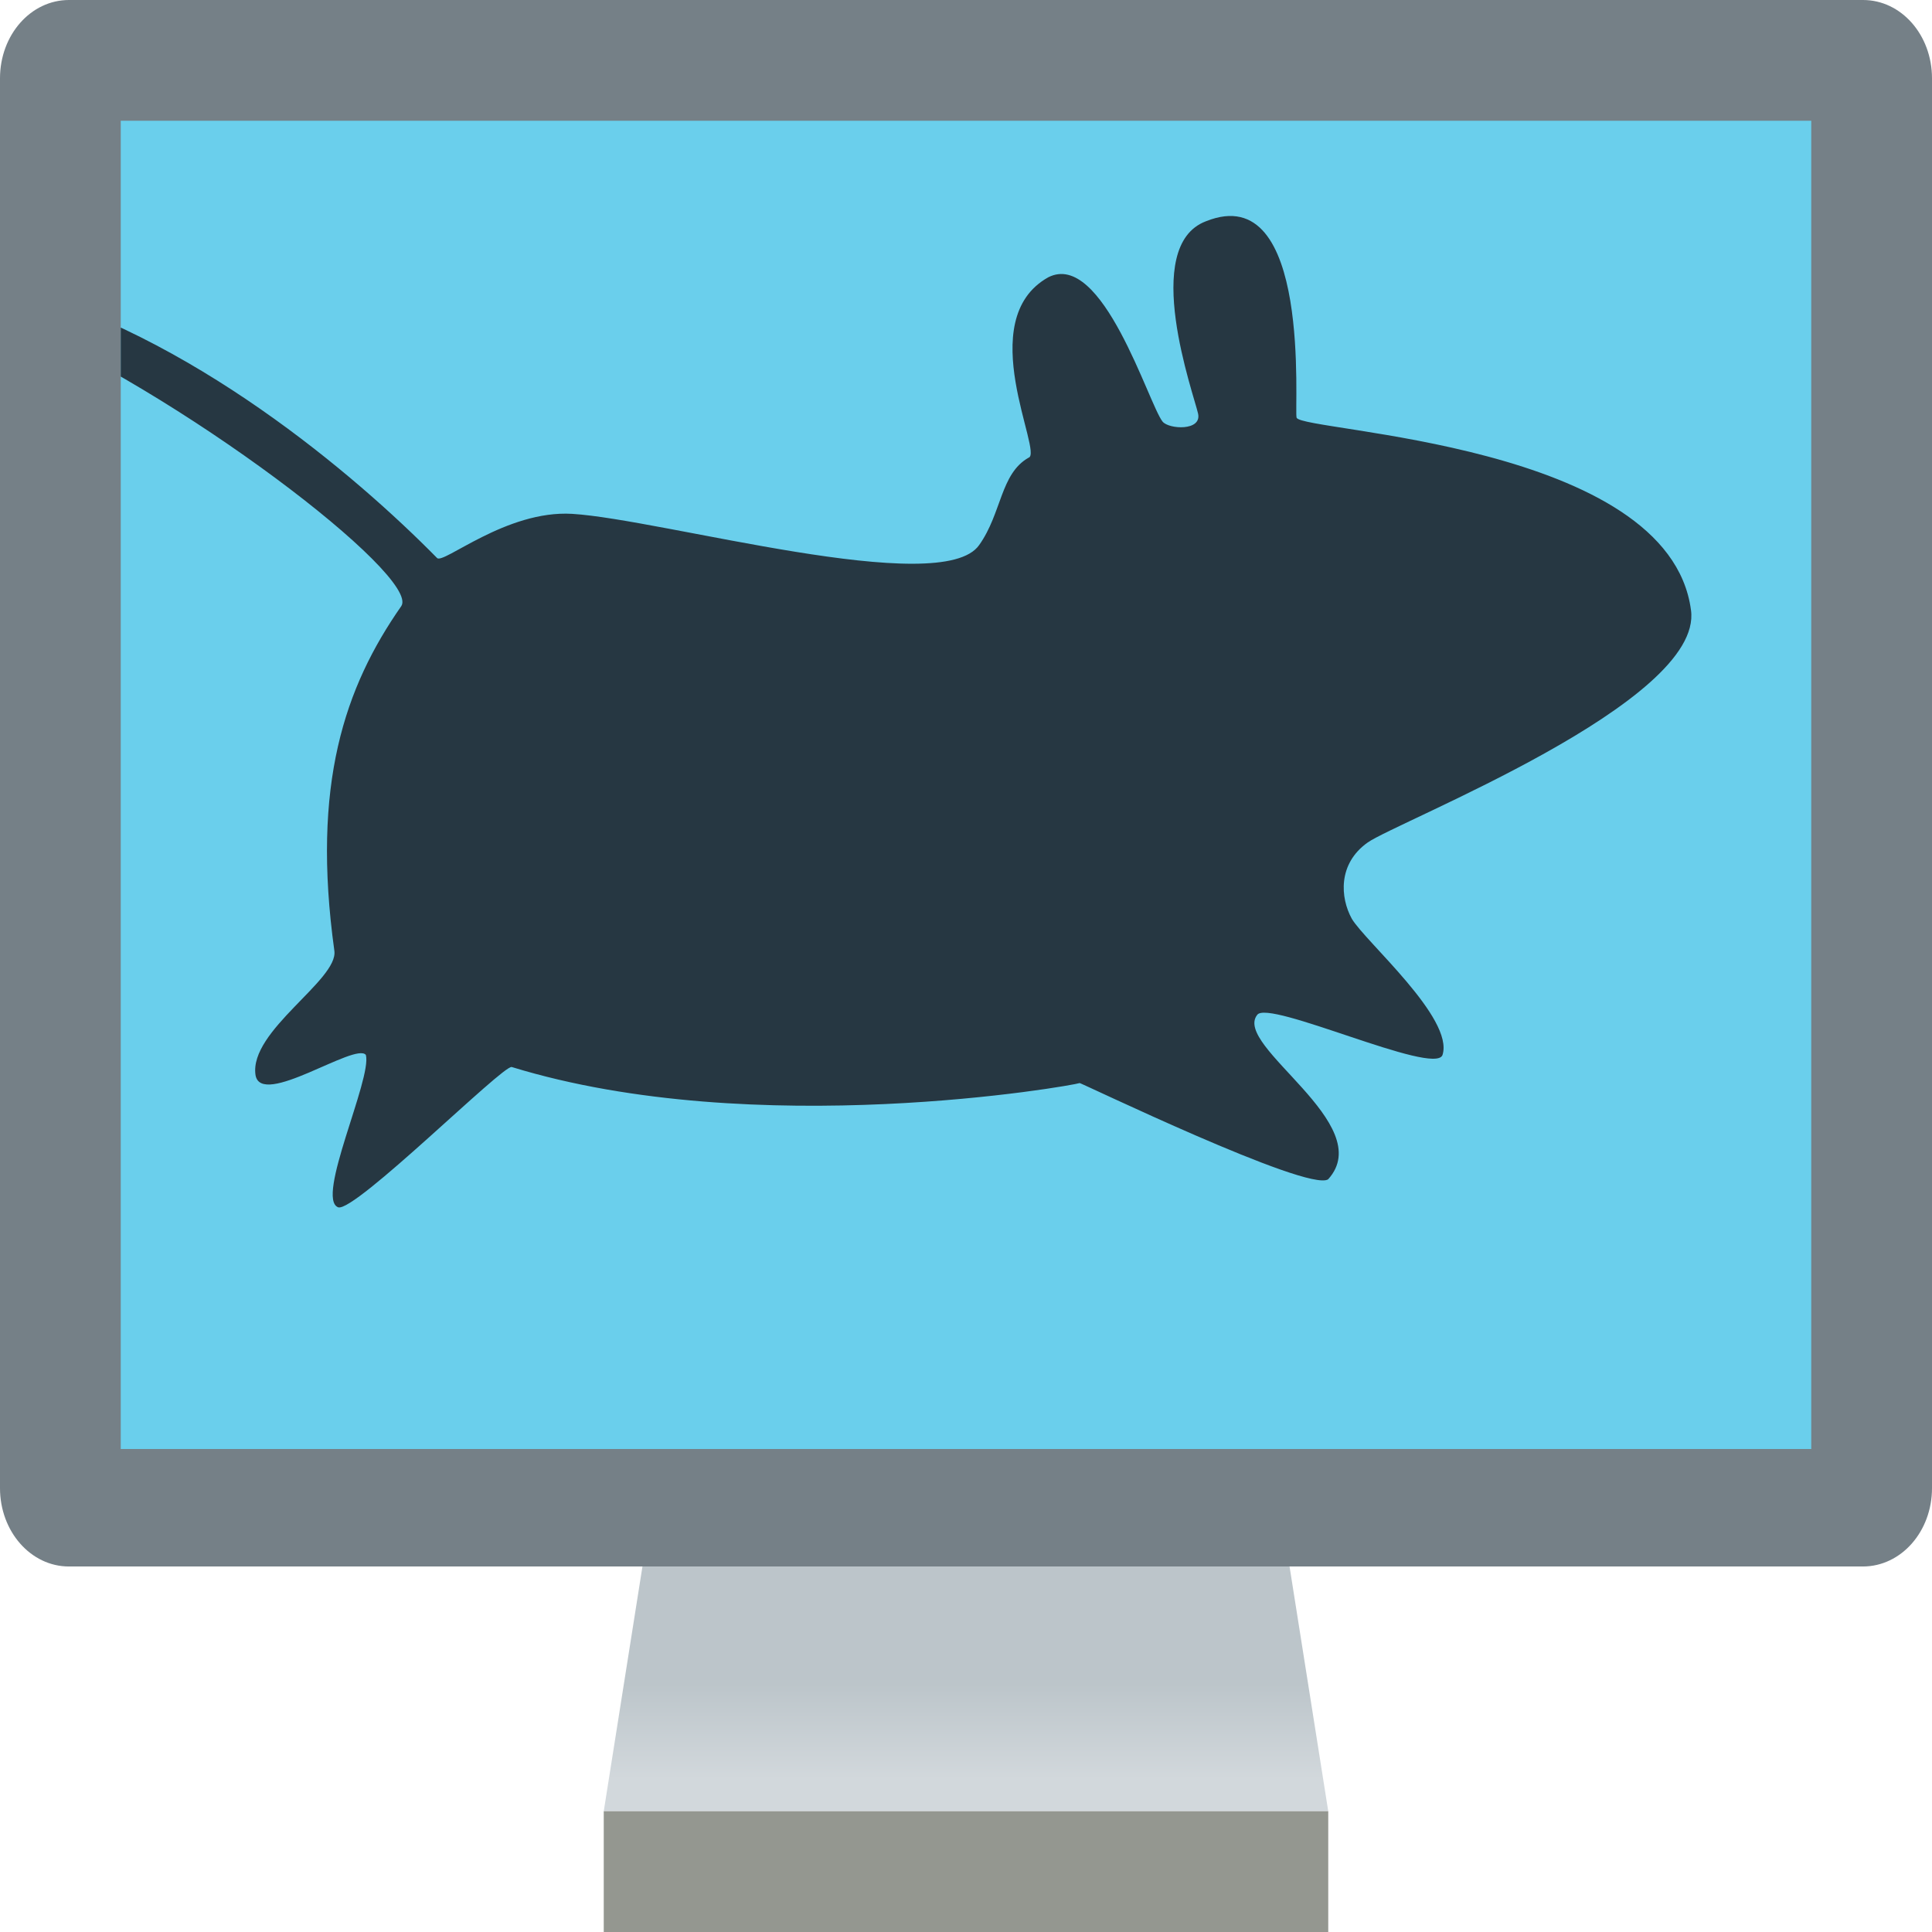
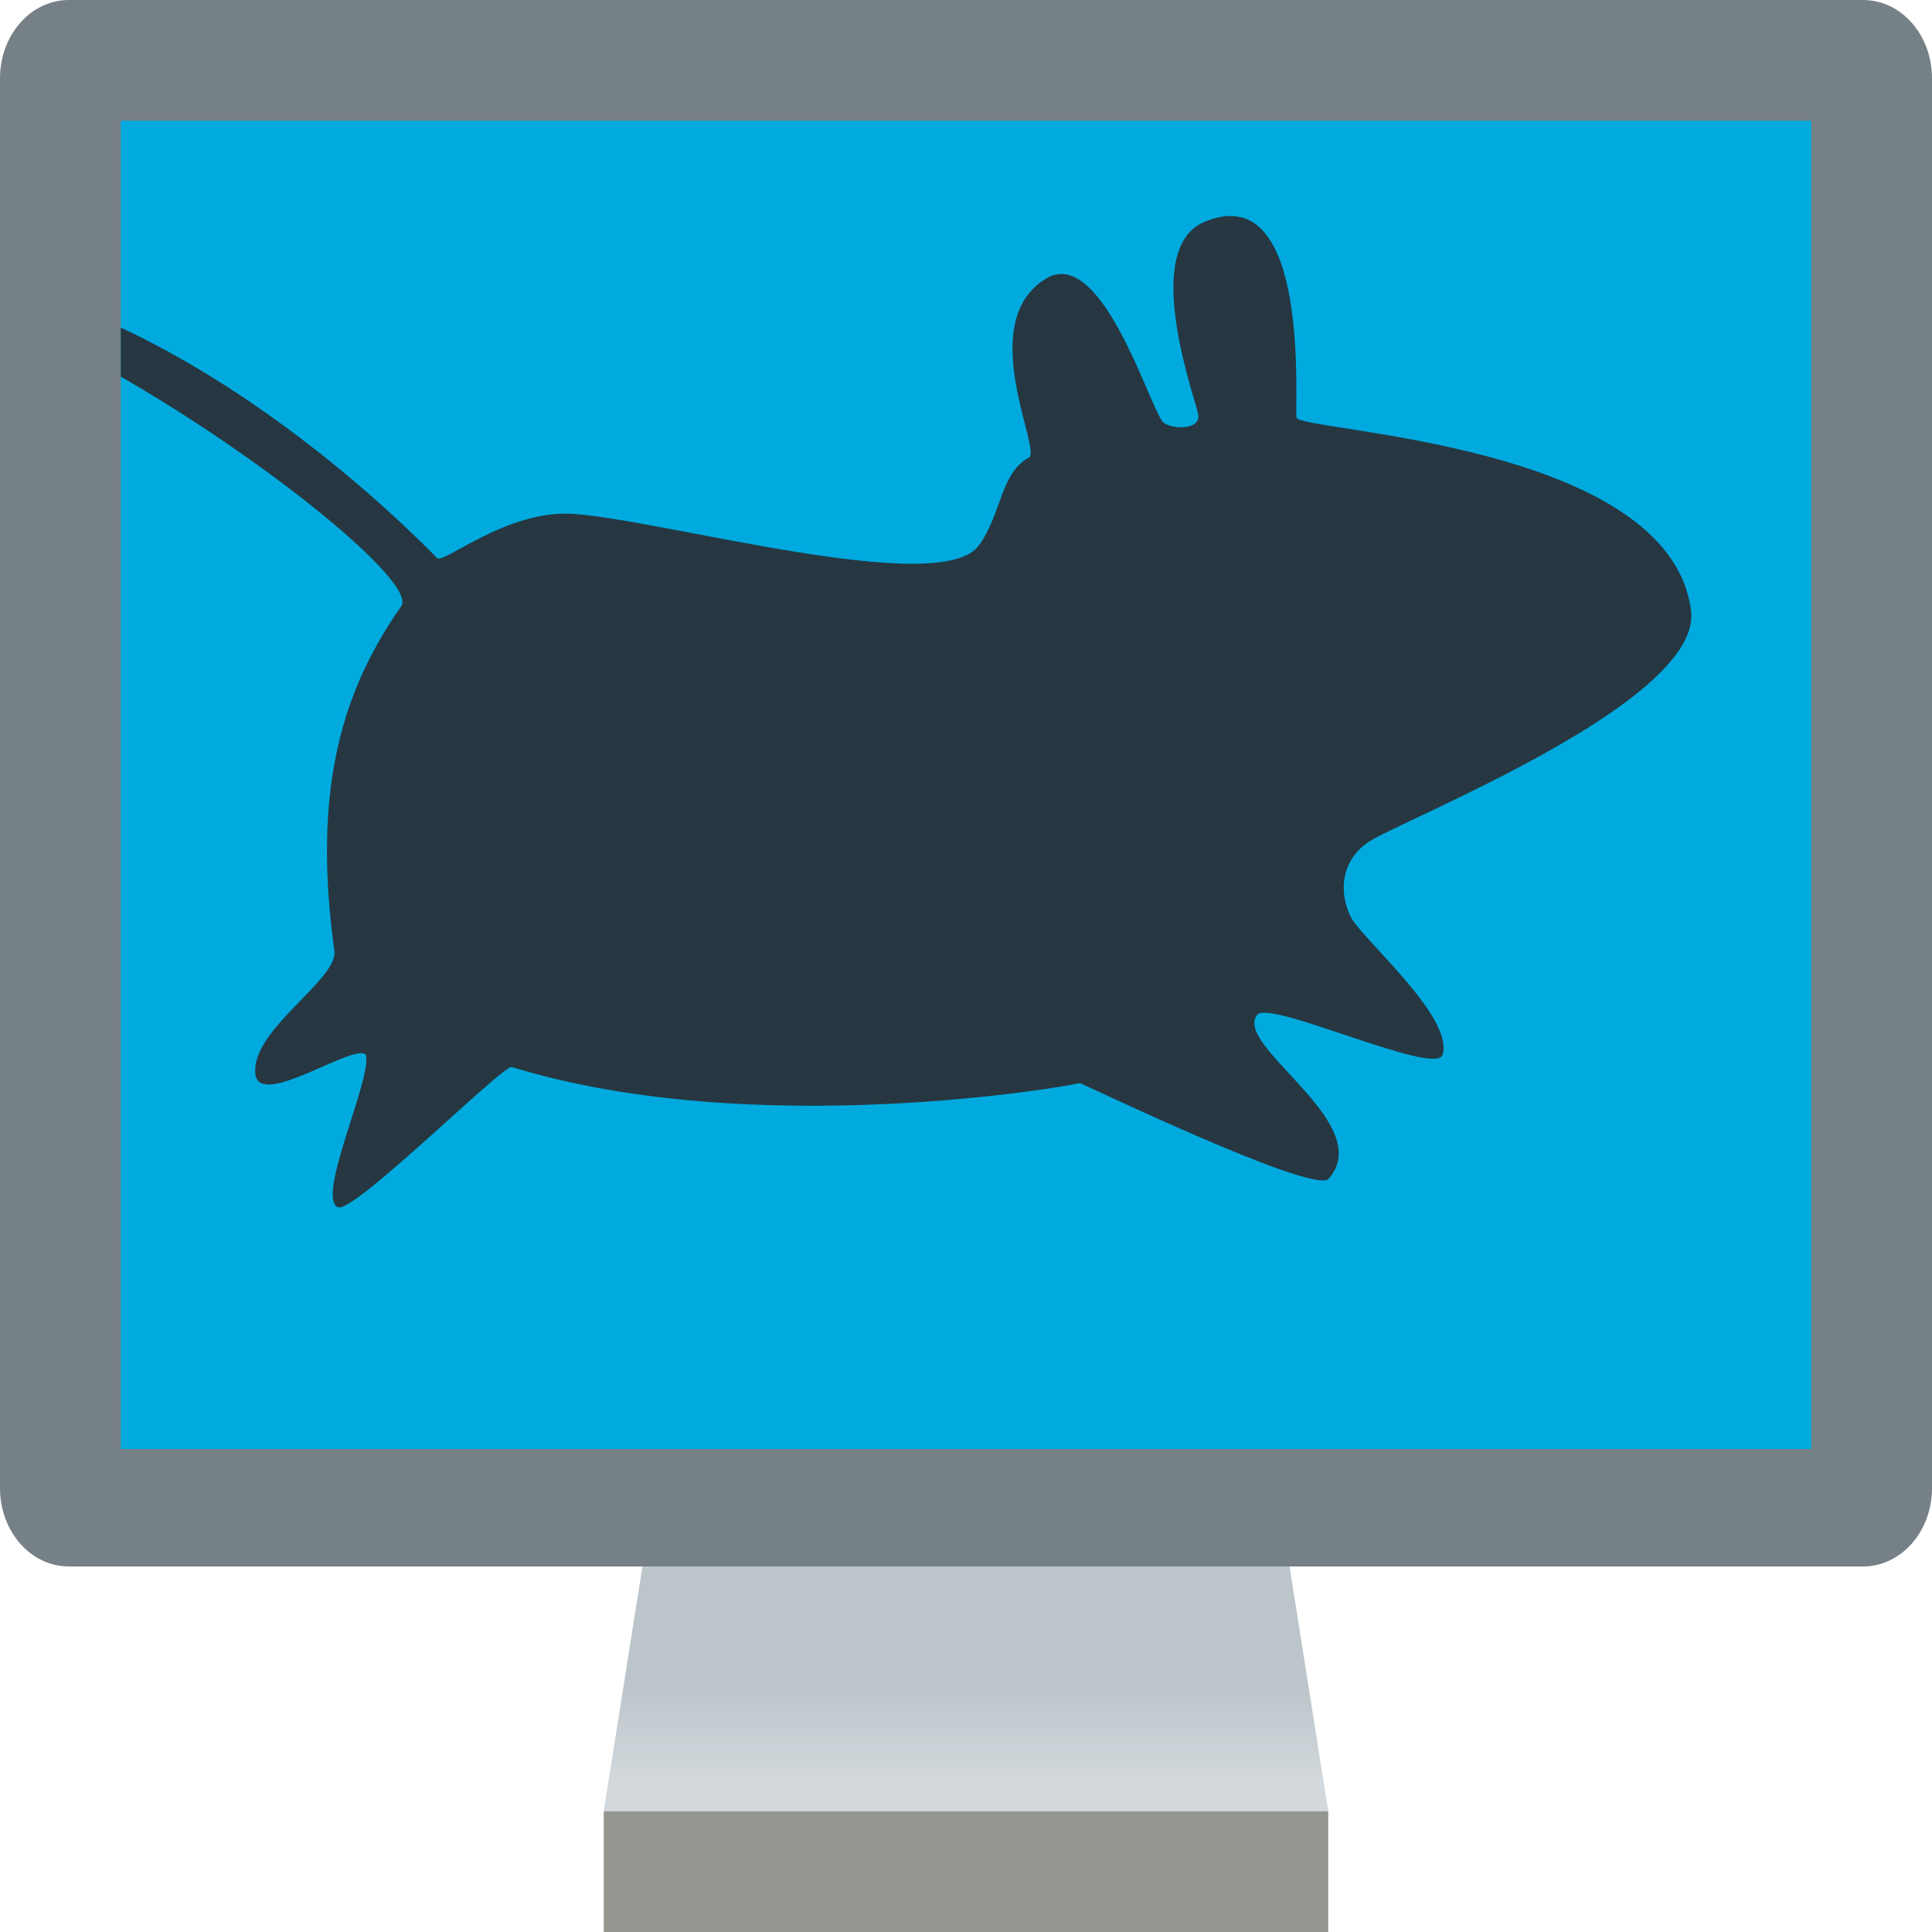
<svg xmlns="http://www.w3.org/2000/svg" xmlns:xlink="http://www.w3.org/1999/xlink" height="16" width="16" version="1.1" id="svg18">
  <defs id="defs22">
    <linearGradient id="linearGradient948">
      <stop id="stop944" offset="0" style="stop-color:#d2d8dc;stop-opacity:1" />
      <stop id="stop946" offset="1" style="stop-color:#758087;stop-opacity:1" />
    </linearGradient>
    <linearGradient xlink:href="#linearGradient29735" id="linearGradient29737" x1="1118.735" y1="283.54" x2="1118.735" y2="233.404" gradientUnits="userSpaceOnUse" />
    <linearGradient id="linearGradient29735">
      <stop style="stop-color:#d2d8dc;stop-opacity:1" offset="0" id="stop29731" />
      <stop style="stop-color:#758087;stop-opacity:1" offset="1" id="stop29733" />
    </linearGradient>
    <linearGradient xlink:href="#linearGradient948" id="linearGradient942" gradientUnits="userSpaceOnUse" x1="1118.735" y1="283.54" x2="1118.735" y2="233.404" />
    <linearGradient id="linearGradient9567">
      <stop style="stop-color:#204a87;stop-opacity:1" offset="0" id="stop9569" />
      <stop style="stop-color:#081527;stop-opacity:0.99" offset="1" id="stop9571" />
    </linearGradient>
    <linearGradient xlink:href="#linearGradient19128" id="linearGradient24963" gradientUnits="userSpaceOnUse" gradientTransform="matrix(0.2499998,0,0,0.1317578,-7.999989,89.58079)" x1="68" y1="282" x2="68" y2="276" />
    <linearGradient id="linearGradient19128">
      <stop style="stop-color:#d2d8dc;stop-opacity:1" offset="0" id="stop19124" />
      <stop style="stop-color:#bcc5ca;stop-opacity:1" offset="1" id="stop19126" />
    </linearGradient>
    <clipPath clipPathUnits="userSpaceOnUse" id="clipPath868">
      <path d="m -2.097,113.7 c 0.051,-0.009 1.311,0.668 2.159,0.902 1.511,0.393 2.89,1.574 3.557,2.252 0.049,0.058 0.573,-0.398 1.12,-0.365 0.748,0.046 3.062,0.707 3.371,0.257 0.187,-0.264 0.174,-0.589 0.408,-0.722 0.126,-0.036 -0.468,-1.14 0.163,-1.494 0.45,-0.229 0.832,1.052 0.947,1.195 0.052,0.064 0.326,0.08 0.294,-0.066 -0.035,-0.159 -0.48,-1.387 0.065,-1.593 0.885,-0.356 0.728,1.572 0.751,1.627 0.049,0.117 3.082,0.207 3.266,1.593 0.106,0.763 -2.43,1.75 -2.678,1.925 -0.248,0.176 -0.227,0.457 -0.131,0.631 0.111,0.189 0.85,0.825 0.751,1.129 -0.068,0.175 -1.447,-0.467 -1.535,-0.332 -0.201,0.258 1.004,0.903 0.588,1.361 -0.165,0.11 -2.063,-0.808 -2.058,-0.797 -0.051,0.02 -2.681,0.488 -4.703,-0.133 -0.071,-0.02 -1.298,1.204 -1.437,1.162 -0.191,-0.071 0.281,-1.065 0.229,-1.262 -0.086,-0.109 -0.869,0.444 -0.914,0.166 -0.054,-0.366 0.688,-0.787 0.653,-1.029 -0.191,-1.378 0.085,-2.182 0.555,-2.855 0.157,-0.248 -1.841,-1.781 -3.288,-2.386 -1.446,-0.605 -2.22,-1.118 -2.134,-1.166 z" id="path870" style="fill:#020202;fill-opacity:1;fill-rule:evenodd;stroke:#000002;stroke-width:0.095pt;stroke-linecap:butt;stroke-linejoin:miter;stroke-opacity:1" />
    </clipPath>
  </defs>
  <g id="g16" style="stroke-width:4" transform="translate(0,-112)">
    <path style="display:inline;opacity:1;fill:url(#linearGradient24963);fill-opacity:1;stroke:none;stroke-width:2.213;stroke-linecap:square;stroke-linejoin:miter;stroke-miterlimit:4;stroke-dasharray:none;stroke-dashoffset:0;stroke-opacity:1;enable-background:new" d="M 6,120.676 5,127 H 8 11 L 10,120.676 H 8 Z" id="path24947" />
    <path d="M 0.571,112 C 0.255,112 0,112.289 0,112.649 v 11.675 c 0,0.359 0.255,0.649 0.571,0.649 H 15.429 C 15.745,124.972 16,124.683 16,124.324 V 112.649 C 16,112.289 15.745,112 15.429,112 Z" id="path8" style="fill:#758087;fill-opacity:1;stroke:none;stroke-width:0.39;stroke-miterlimit:4;stroke-dasharray:none;stroke-opacity:1" />
    <path transform="matrix(0.1064452,0,0,0.1010411,227.2072,121.9362)" style="display:inline;opacity:1;fill:#a7b0b7;fill-opacity:1;stroke:none;stroke-width:20;stroke-linecap:square;stroke-linejoin:miter;stroke-miterlimit:4;stroke-dasharray:none;stroke-dashoffset:0;stroke-opacity:1;enable-background:new" id="rect2101-7-6" d="m 1084,61.125 a 27.16,27.16 0 0 0 -27.062,24.9 l -16,192 A 27.16,27.16 0 0 0 1068,307.438 h 48 48 a 27.16,27.16 0 0 0 27.062,-29.412 l -16,-192 A 27.16,27.16 0 0 0 1148,61.125 h -32 z" />
    <path transform="matrix(0.1057799,0,0,0.1010411,227.8996,120.9362)" style="display:inline;opacity:1;fill:url(#linearGradient29737);fill-opacity:1;stroke:none;stroke-width:20;stroke-linecap:square;stroke-linejoin:miter;stroke-miterlimit:4;stroke-dasharray:none;stroke-dashoffset:0;stroke-opacity:1;enable-background:new" id="rect2101-4" d="m 1084,61.125 a 27.16,27.16 0 0 0 -27.062,24.9 l -16,192 A 27.16,27.16 0 0 0 1068,307.438 h 48 48 a 27.16,27.16 0 0 0 27.062,-29.412 l -16,-192 A 27.16,27.16 0 0 0 1148,61.125 h -32 z" />
    <path d="m 325.572,110.726 c -0.871,0 -1.571,0.692 -1.571,1.553 v 27.168 A 1.587,1.529 0 0 0 325.572,141 h 40.857 c 0.871,0 1.571,-0.693 1.571,-1.553 V 112.279 a 1.587,1.529 0 0 0 -1.571,-1.553 z" id="path6-9" style="fill:#a7b0b7;fill-opacity:1;stroke-width:1.542" />
    <path d="m 325.616,109 c -0.87,0 -1.57,0.694 -1.57,1.555 v 27.999 c 0,0.862 0.7,1.555 1.57,1.555 h 40.812 c 0.87,0 1.57,-0.694 1.57,-1.555 v -27.999 c 0,-0.862 -0.7,-1.555 -1.57,-1.555 z" id="path8-5" style="fill:#d1d7db;fill-opacity:1;stroke-width:1.563" />
    <path d="m 326,111 h 40 v 27 h -40 z" id="path12-0" style="fill:#18262f;fill-opacity:1;stroke-width:1.677" />
    <g style="display:inline;stroke-width:4;enable-background:new" id="g2436-4" transform="matrix(0.3888699,0,0,0.3888699,327.939,26.00512)">
      <path id="path2396-8" d="m 95.304,221.14 -97.719,64.289 h 25.716 72.004 z M 79.875,243 v 27 l -42.607,0.257 z" style="color:#000000;font-style:normal;font-variant:normal;font-weight:normal;font-stretch:normal;font-size:medium;line-height:normal;font-family:sans-serif;font-variant-ligatures:normal;font-variant-position:normal;font-variant-caps:normal;font-variant-numeric:normal;font-variant-alternates:normal;font-feature-settings:normal;text-indent:0;text-align:start;text-decoration:none;text-decoration-line:none;text-decoration-style:solid;text-decoration-color:#000000;letter-spacing:normal;word-spacing:normal;text-transform:none;writing-mode:lr-tb;direction:ltr;text-orientation:mixed;dominant-baseline:auto;baseline-shift:baseline;text-anchor:start;white-space:normal;shape-padding:0;clip-rule:nonzero;display:inline;overflow:visible;visibility:visible;opacity:1;isolation:auto;mix-blend-mode:normal;color-interpolation:sRGB;color-interpolation-filters:linearRGB;solid-color:#000000;solid-opacity:1;vector-effect:none;fill:#f6d32d;fill-opacity:1;fill-rule:nonzero;stroke:none;stroke-width:14.542;stroke-linecap:butt;stroke-linejoin:miter;stroke-miterlimit:4;stroke-dasharray:none;stroke-dashoffset:0;stroke-opacity:1;color-rendering:auto;image-rendering:auto;shape-rendering:auto;text-rendering:auto;enable-background:accumulate" />
      <path id="path2398-7" d="M 79.875,71 37.268,96.257 v 2 L 79.875,73 Z m -78.381,39.858 -3.909,2.572 h 25.716 l 72.004,0.06 v -2.632 H 23.301 Z" style="color:#000000;font-style:normal;font-variant:normal;font-weight:normal;font-stretch:normal;font-size:medium;line-height:normal;font-family:sans-serif;font-variant-ligatures:normal;font-variant-position:normal;font-variant-caps:normal;font-variant-numeric:normal;font-variant-alternates:normal;font-feature-settings:normal;text-indent:0;text-align:start;text-decoration:none;text-decoration-line:none;text-decoration-style:solid;text-decoration-color:#000000;letter-spacing:normal;word-spacing:normal;text-transform:none;writing-mode:lr-tb;direction:ltr;text-orientation:mixed;dominant-baseline:auto;baseline-shift:baseline;text-anchor:start;white-space:normal;shape-padding:0;clip-rule:nonzero;display:inline;overflow:visible;visibility:visible;opacity:1;isolation:auto;mix-blend-mode:normal;color-interpolation:sRGB;color-interpolation-filters:linearRGB;solid-color:#000000;solid-opacity:1;vector-effect:none;fill:#e5a50a;fill-opacity:1;fill-rule:nonzero;stroke:none;stroke-width:14;stroke-linecap:butt;stroke-linejoin:miter;stroke-miterlimit:4;stroke-dasharray:none;stroke-dashoffset:0;stroke-opacity:1;color-rendering:auto;image-rendering:auto;shape-rendering:auto;text-rendering:auto;enable-background:accumulate" transform="translate(0,172)" />
      <g id="g2434-1" transform="translate(-0.1250001,2)">
        <path style="display:inline;fill:none;stroke:#b38108;stroke-width:2.572;stroke-linecap:butt;stroke-linejoin:miter;stroke-miterlimit:4;stroke-dasharray:none;stroke-opacity:1;enable-background:new" d="m 11.854,278.286 v 5.143" id="path2432-7" />
        <path style="display:inline;fill:none;stroke:#b38108;stroke-width:2.572;stroke-linecap:butt;stroke-linejoin:miter;stroke-miterlimit:4;stroke-dasharray:none;stroke-opacity:1;enable-background:new" d="m 19.473,275.715 v 7.715" id="path2432-8-2" />
        <path style="display:inline;fill:none;stroke:#b38108;stroke-width:2.572;stroke-linecap:butt;stroke-linejoin:miter;stroke-miterlimit:4;stroke-dasharray:none;stroke-opacity:1;enable-background:new" d="m 27.283,278.286 v 5.143" id="path2432-4-7" />
        <path style="display:inline;fill:none;stroke:#b38108;stroke-width:2.572;stroke-linecap:butt;stroke-linejoin:miter;stroke-miterlimit:4;stroke-dasharray:none;stroke-opacity:1;enable-background:new" d="m 42.812,278.286 v 5.143" id="path2432-1-22" />
        <path style="display:inline;fill:none;stroke:#b38108;stroke-width:2.572;stroke-linecap:butt;stroke-linejoin:miter;stroke-miterlimit:4;stroke-dasharray:none;stroke-opacity:1;enable-background:new" d="m 35.1,275.715 v 7.715" id="path2432-8-4-6" />
        <path style="display:inline;fill:none;stroke:#b38108;stroke-width:2.572;stroke-linecap:butt;stroke-linejoin:miter;stroke-miterlimit:4;stroke-dasharray:none;stroke-opacity:1;enable-background:new" d="m 50.53,275.715 v 7.715" id="path2432-8-4-9-1" />
        <path style="display:inline;fill:none;stroke:#b38108;stroke-width:2.572;stroke-linecap:butt;stroke-linejoin:miter;stroke-miterlimit:4;stroke-dasharray:none;stroke-opacity:1;enable-background:new" d="m 58.142,278.286 v 5.143" id="path2432-1-2-0" />
        <path style="display:inline;fill:none;stroke:#b38108;stroke-width:2.572;stroke-linecap:butt;stroke-linejoin:miter;stroke-miterlimit:4;stroke-dasharray:none;stroke-opacity:1;enable-background:new" d="m 65.856,275.715 v 7.715" id="path2432-8-4-0-6" />
        <path style="display:inline;fill:none;stroke:#b38108;stroke-width:2.572;stroke-linecap:butt;stroke-linejoin:miter;stroke-miterlimit:4;stroke-dasharray:none;stroke-opacity:1;enable-background:new" d="m 73.685,278.286 v 5.143" id="path2432-1-2-6-1" />
        <path style="display:inline;fill:none;stroke:#b38108;stroke-width:2.572;stroke-linecap:butt;stroke-linejoin:miter;stroke-miterlimit:4;stroke-dasharray:none;stroke-opacity:1;enable-background:new" d="m 81.161,275.715 v 7.715" id="path2432-8-4-8-5" />
        <path style="display:inline;fill:none;stroke:#b38108;stroke-width:2.572;stroke-linecap:butt;stroke-linejoin:miter;stroke-miterlimit:4;stroke-dasharray:none;stroke-opacity:1;enable-background:new" d="m 90.286,278.286 v 5.143" id="path2432-1-2-6-9-9" />
      </g>
    </g>
-     <rect y="113" x="1" height="11" width="14" id="rect9511" style="display:inline;fill:#6acfec;fill-opacity:1;fill-rule:evenodd;stroke:none;stroke-width:1.139;stroke-miterlimit:4;stroke-dasharray:none;stroke-opacity:1;enable-background:new" />
+     <rect y="113" x="1" height="11" width="14" id="rect9511" style="display:inline;fill:#00aade;fill-opacity:1;fill-rule:evenodd;stroke:none;stroke-width:1.139;stroke-miterlimit:4;stroke-dasharray:none;stroke-opacity:1;enable-background:new" />
    <path style="display:inline;opacity:1;fill:#fbeb83;fill-opacity:1;stroke:none;stroke-width:2.311;stroke-linecap:butt;stroke-miterlimit:4;stroke-dasharray:none;stroke-opacity:1;enable-background:new" id="path1310-09" d="m 821.484,324.591 -3.816,-2.164 -3.946,1.917 0.879,-4.298 -3.043,-3.161 4.359,-0.492 2.066,-3.87 1.815,3.994 4.319,0.769 -3.237,2.961 z" transform="matrix(0.318467,0,0,0.3314285,-299.7846,6.421353)" />
    <path style="display:inline;opacity:1;fill:#fbeb83;fill-opacity:1;stroke:none;stroke-width:2.311;stroke-linecap:butt;stroke-miterlimit:4;stroke-dasharray:none;stroke-opacity:1;enable-background:new" id="path1310-17" d="m 821.484,324.591 -3.816,-2.164 -3.946,1.917 0.879,-4.298 -3.043,-3.161 4.359,-0.492 2.066,-3.87 1.815,3.994 4.319,0.769 -3.237,2.961 z" transform="matrix(0.318467,0,0,0.3314285,-291.7846,10.42135)" />
    <path style="display:inline;opacity:1;fill:#fbeb83;fill-opacity:1;stroke:none;stroke-width:2.311;stroke-linecap:butt;stroke-miterlimit:4;stroke-dasharray:none;stroke-opacity:1;enable-background:new" id="path1310-0-1" d="m 821.484,324.591 -3.816,-2.164 -3.946,1.917 0.879,-4.298 -3.043,-3.161 4.359,-0.492 2.066,-3.87 1.815,3.994 4.319,0.769 -3.237,2.961 z" transform="matrix(0.318467,0,0,0.3314285,-295.7846,18.42135)" />
    <path style="display:inline;opacity:1;fill:#fbeb83;fill-opacity:1;stroke:none;stroke-width:2.311;stroke-linecap:butt;stroke-miterlimit:4;stroke-dasharray:none;stroke-opacity:1;enable-background:new" id="path1310-17-1" d="m 821.484,324.591 -3.816,-2.164 -3.946,1.917 0.879,-4.298 -3.043,-3.161 4.359,-0.492 2.066,-3.87 1.815,3.994 4.319,0.769 -3.237,2.961 z" transform="matrix(0.318467,0,0,0.3314285,-283.7846,6.421353)" />
    <path id="path24961" d="m 5,127.5 h 6" style="display:inline;opacity:1;vector-effect:none;fill:#758087;fill-opacity:1;stroke:#949790;stroke-width:1;stroke-linecap:butt;stroke-linejoin:miter;stroke-miterlimit:4;stroke-dasharray:none;stroke-dashoffset:0;stroke-opacity:1;marker:none;marker-start:none;marker-mid:none;marker-end:none;paint-order:normal;enable-background:new" />
    <rect transform="translate(0,-0.2334723)" y="113" x="1" height="11" width="14" id="rect9511-3" style="display:inline;fill:#263742;fill-opacity:1;fill-rule:evenodd;stroke:none;stroke-width:1.139;stroke-miterlimit:4;stroke-dasharray:none;stroke-opacity:1;enable-background:new" clip-path="url(#clipPath868)" />
  </g>
</svg>
